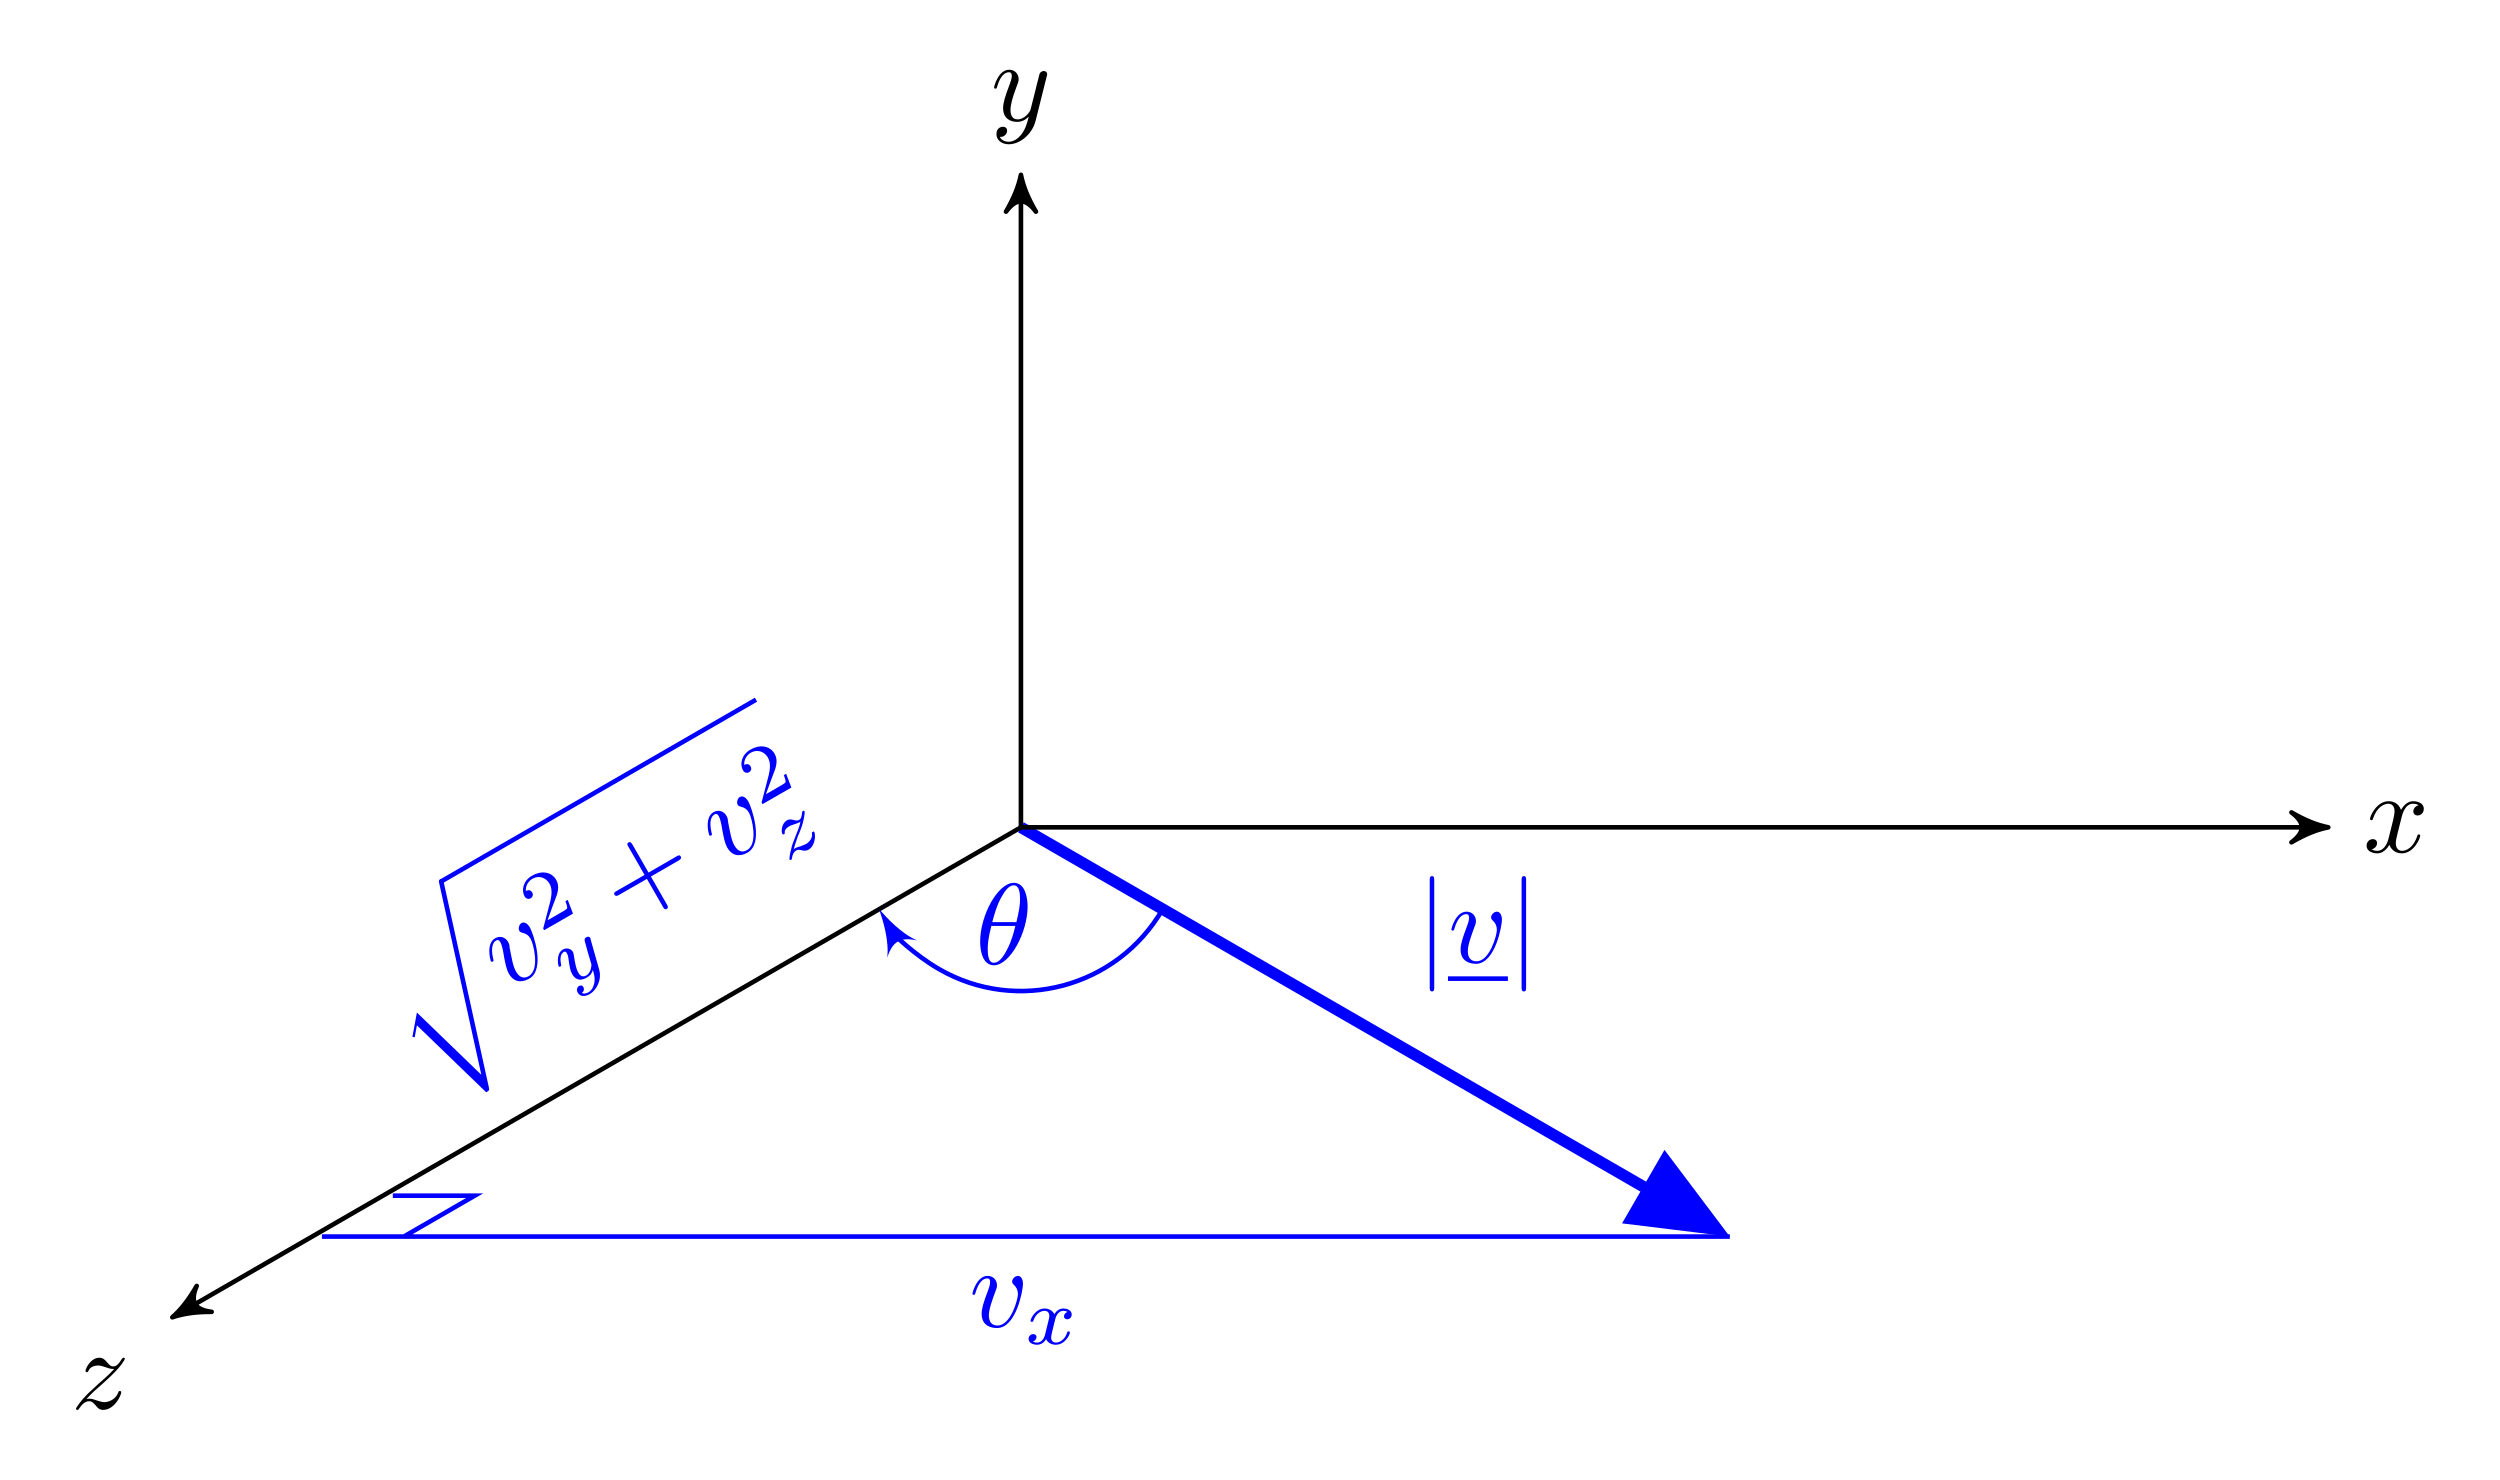
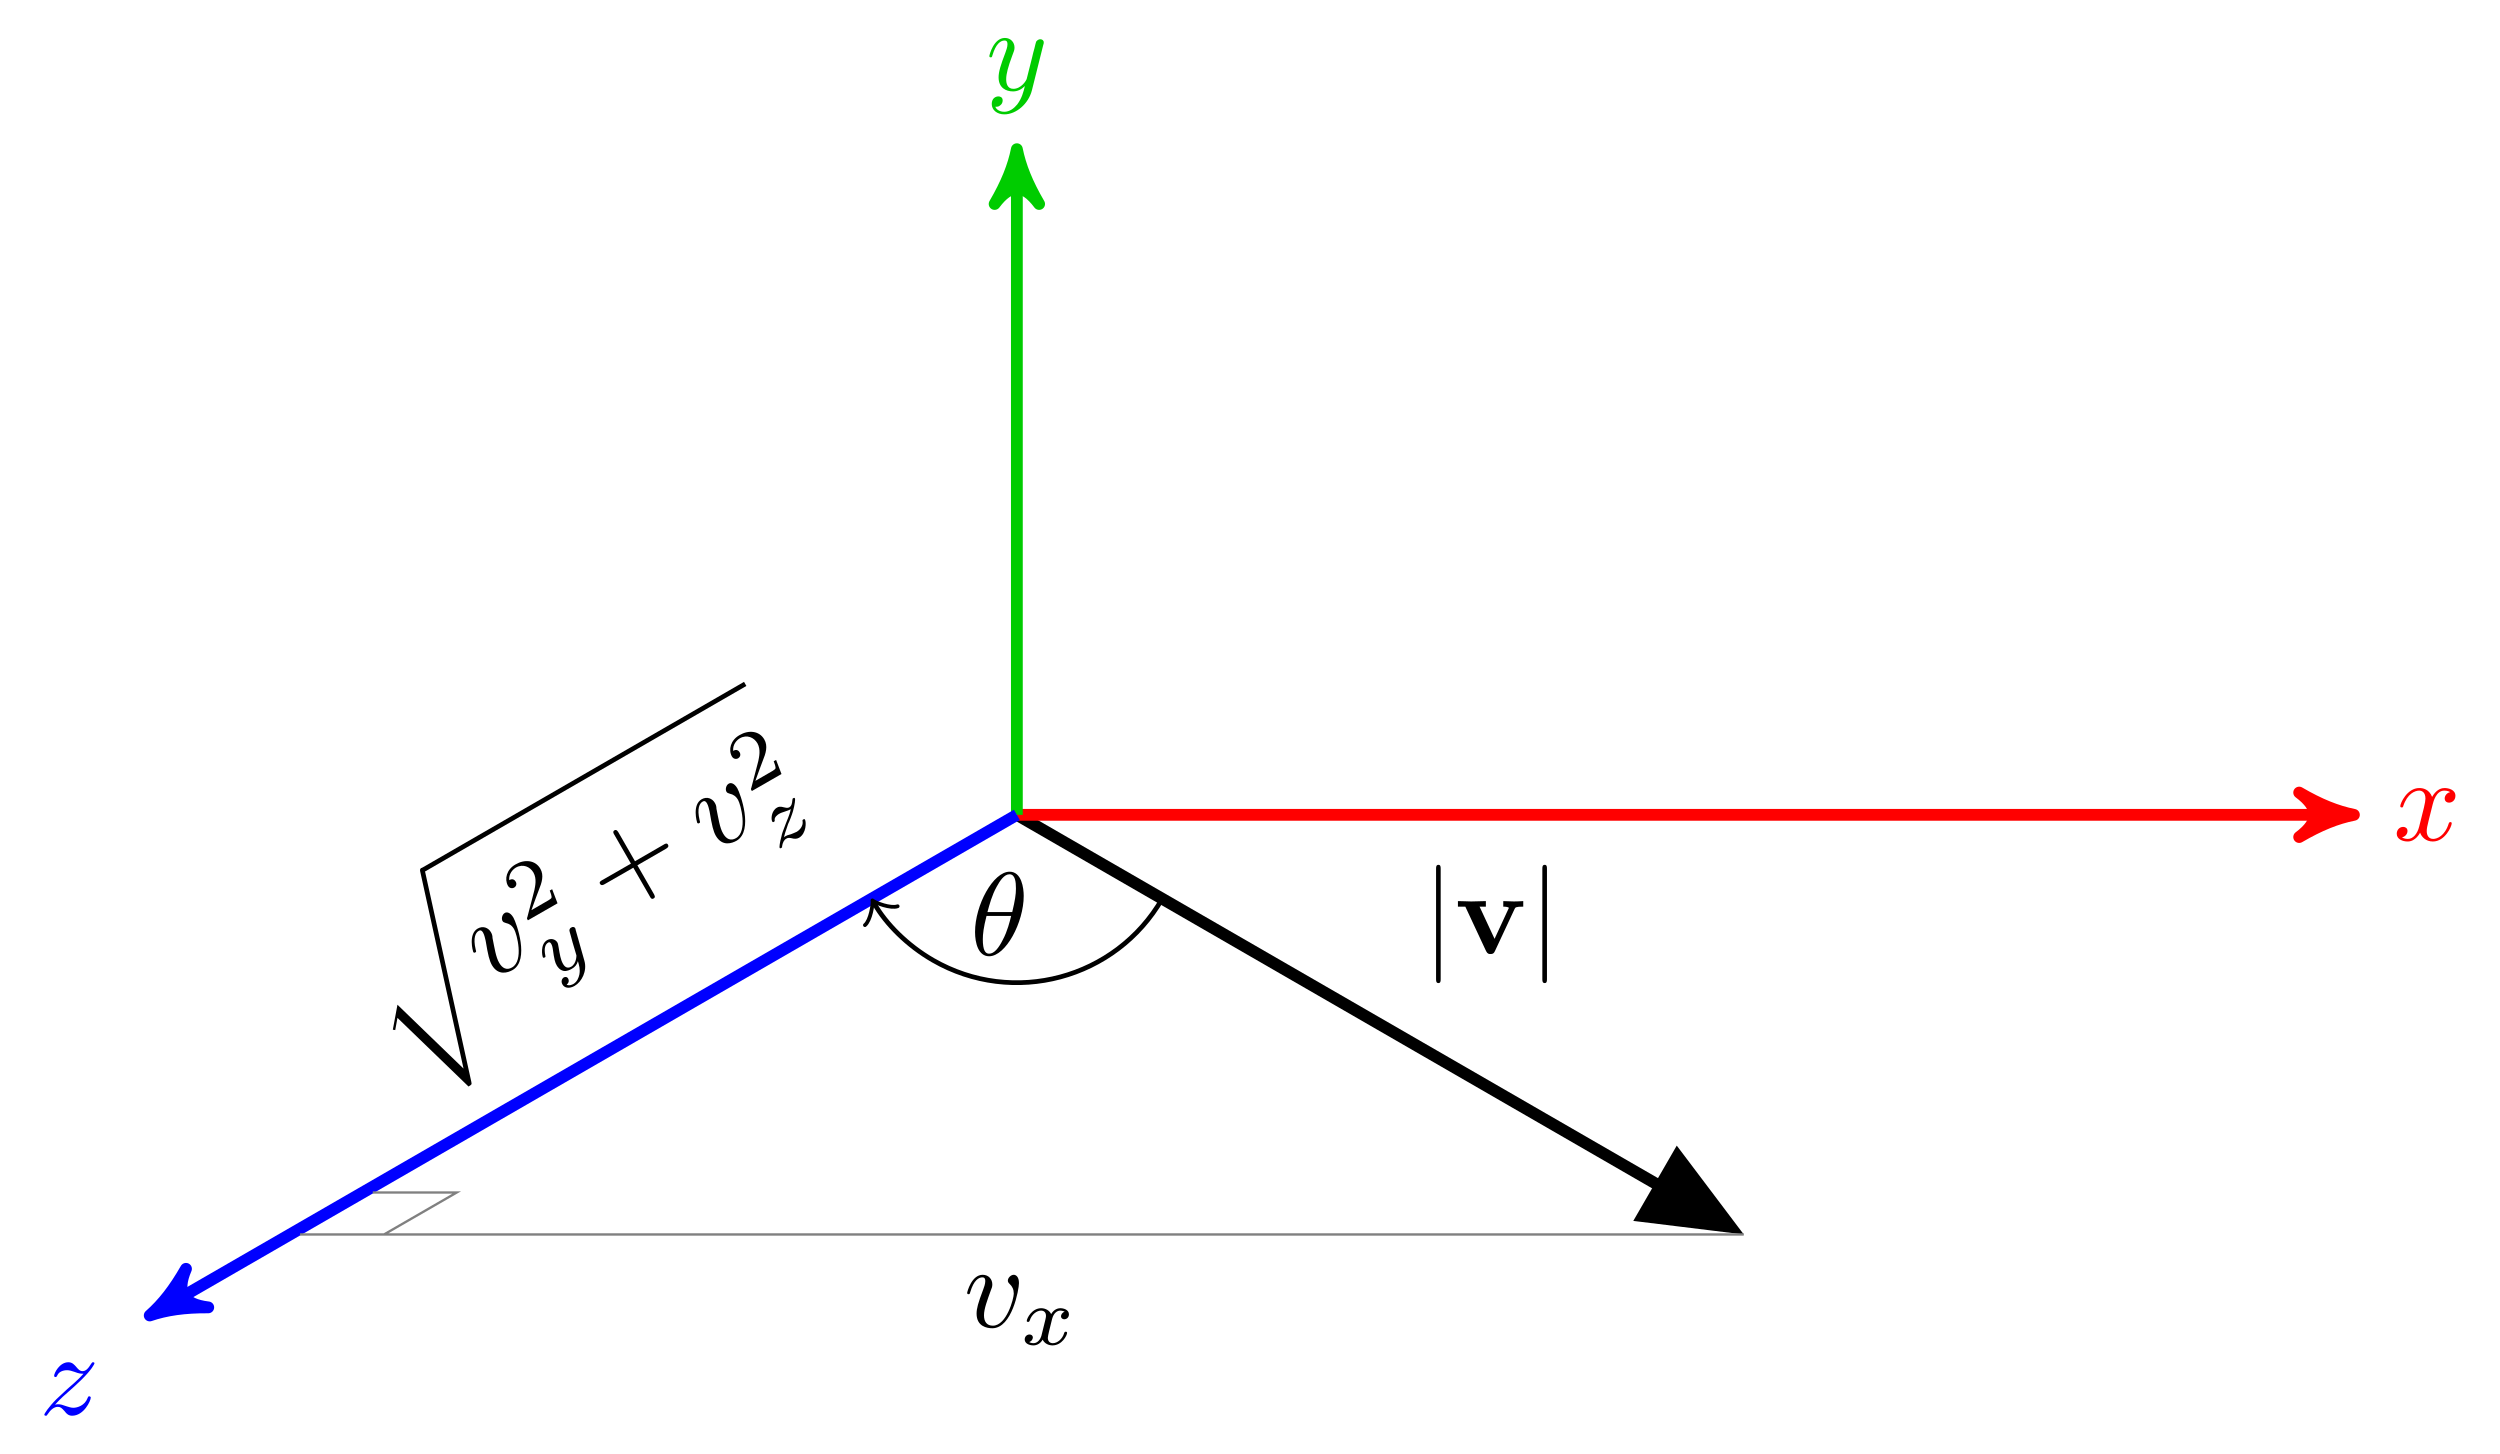
- <svg xmlns="http://www.w3.org/2000/svg" xmlns:xlink="http://www.w3.org/1999/xlink" width="216.447" height="128.112" viewBox="0 0 216.447 128.112">
+ <svg xmlns="http://www.w3.org/2000/svg" xmlns:xlink="http://www.w3.org/1999/xlink" width="211.077" height="122.742" viewBox="0 0 211.077 122.742">
  <defs>
    <g>
      <g id="glyph-0-0">
        <path d="M 3.328 -3.016 C 3.391 -3.266 3.625 -4.188 4.312 -4.188 C 4.359 -4.188 4.609 -4.188 4.812 -4.062 C 4.531 -4 4.344 -3.766 4.344 -3.516 C 4.344 -3.359 4.453 -3.172 4.719 -3.172 C 4.938 -3.172 5.25 -3.344 5.25 -3.75 C 5.25 -4.266 4.672 -4.406 4.328 -4.406 C 3.75 -4.406 3.406 -3.875 3.281 -3.656 C 3.031 -4.312 2.5 -4.406 2.203 -4.406 C 1.172 -4.406 0.594 -3.125 0.594 -2.875 C 0.594 -2.766 0.703 -2.766 0.719 -2.766 C 0.797 -2.766 0.828 -2.797 0.844 -2.875 C 1.188 -3.938 1.844 -4.188 2.188 -4.188 C 2.375 -4.188 2.719 -4.094 2.719 -3.516 C 2.719 -3.203 2.547 -2.547 2.188 -1.141 C 2.031 -0.531 1.672 -0.109 1.234 -0.109 C 1.172 -0.109 0.953 -0.109 0.734 -0.234 C 0.984 -0.297 1.203 -0.5 1.203 -0.781 C 1.203 -1.047 0.984 -1.125 0.844 -1.125 C 0.531 -1.125 0.297 -0.875 0.297 -0.547 C 0.297 -0.094 0.781 0.109 1.219 0.109 C 1.891 0.109 2.25 -0.594 2.266 -0.641 C 2.391 -0.281 2.75 0.109 3.344 0.109 C 4.375 0.109 4.938 -1.172 4.938 -1.422 C 4.938 -1.531 4.859 -1.531 4.828 -1.531 C 4.734 -1.531 4.719 -1.484 4.688 -1.422 C 4.359 -0.344 3.688 -0.109 3.375 -0.109 C 2.984 -0.109 2.828 -0.422 2.828 -0.766 C 2.828 -0.984 2.875 -1.203 2.984 -1.641 Z M 3.328 -3.016 " />
      </g>
      <g id="glyph-0-1">
        <path d="M 4.844 -3.797 C 4.891 -3.938 4.891 -3.953 4.891 -4.031 C 4.891 -4.203 4.75 -4.297 4.594 -4.297 C 4.5 -4.297 4.344 -4.234 4.25 -4.094 C 4.234 -4.031 4.141 -3.734 4.109 -3.547 C 4.031 -3.297 3.969 -3.016 3.906 -2.75 L 3.453 -0.953 C 3.422 -0.812 2.984 -0.109 2.328 -0.109 C 1.828 -0.109 1.719 -0.547 1.719 -0.922 C 1.719 -1.375 1.891 -2 2.219 -2.875 C 2.375 -3.281 2.422 -3.391 2.422 -3.594 C 2.422 -4.031 2.109 -4.406 1.609 -4.406 C 0.656 -4.406 0.297 -2.953 0.297 -2.875 C 0.297 -2.766 0.391 -2.766 0.406 -2.766 C 0.516 -2.766 0.516 -2.797 0.562 -2.953 C 0.844 -3.891 1.234 -4.188 1.578 -4.188 C 1.656 -4.188 1.828 -4.188 1.828 -3.875 C 1.828 -3.625 1.719 -3.359 1.656 -3.172 C 1.25 -2.109 1.078 -1.547 1.078 -1.078 C 1.078 -0.188 1.703 0.109 2.297 0.109 C 2.688 0.109 3.016 -0.062 3.297 -0.344 C 3.172 0.172 3.047 0.672 2.656 1.203 C 2.391 1.531 2.016 1.828 1.562 1.828 C 1.422 1.828 0.969 1.797 0.797 1.406 C 0.953 1.406 1.094 1.406 1.219 1.281 C 1.328 1.203 1.422 1.062 1.422 0.875 C 1.422 0.562 1.156 0.531 1.062 0.531 C 0.828 0.531 0.5 0.688 0.5 1.172 C 0.5 1.672 0.938 2.047 1.562 2.047 C 2.578 2.047 3.609 1.141 3.891 0.016 Z M 4.844 -3.797 " />
      </g>
      <g id="glyph-0-2">
        <path d="M 1.328 -0.828 C 1.859 -1.406 2.156 -1.656 2.516 -1.969 C 2.516 -1.969 3.125 -2.5 3.484 -2.859 C 4.438 -3.781 4.656 -4.266 4.656 -4.312 C 4.656 -4.406 4.562 -4.406 4.547 -4.406 C 4.469 -4.406 4.453 -4.391 4.391 -4.297 C 4.094 -3.812 3.891 -3.656 3.656 -3.656 C 3.406 -3.656 3.297 -3.812 3.141 -3.984 C 2.953 -4.203 2.781 -4.406 2.453 -4.406 C 1.703 -4.406 1.25 -3.484 1.25 -3.266 C 1.25 -3.219 1.281 -3.156 1.359 -3.156 C 1.453 -3.156 1.469 -3.203 1.5 -3.266 C 1.688 -3.734 2.266 -3.734 2.344 -3.734 C 2.547 -3.734 2.734 -3.672 2.969 -3.594 C 3.375 -3.438 3.484 -3.438 3.734 -3.438 C 3.375 -3.016 2.547 -2.297 2.359 -2.141 L 1.453 -1.297 C 0.781 -0.625 0.422 -0.062 0.422 0.016 C 0.422 0.109 0.531 0.109 0.547 0.109 C 0.625 0.109 0.641 0.094 0.703 -0.016 C 0.938 -0.375 1.234 -0.641 1.562 -0.641 C 1.781 -0.641 1.891 -0.547 2.141 -0.266 C 2.297 -0.047 2.484 0.109 2.766 0.109 C 3.766 0.109 4.344 -1.156 4.344 -1.422 C 4.344 -1.469 4.297 -1.531 4.219 -1.531 C 4.125 -1.531 4.109 -1.469 4.078 -1.391 C 3.844 -0.75 3.203 -0.562 2.875 -0.562 C 2.688 -0.562 2.5 -0.625 2.297 -0.688 C 1.953 -0.812 1.797 -0.859 1.594 -0.859 C 1.578 -0.859 1.422 -0.859 1.328 -0.828 Z M 1.328 -0.828 " />
      </g>
      <g id="glyph-0-3">
        <path d="M 4.531 -4.984 C 4.531 -5.641 4.359 -7.031 3.344 -7.031 C 1.953 -7.031 0.422 -4.219 0.422 -1.938 C 0.422 -1 0.703 0.109 1.609 0.109 C 3.016 0.109 4.531 -2.75 4.531 -4.984 Z M 1.469 -3.625 C 1.641 -4.25 1.844 -5.047 2.25 -5.766 C 2.516 -6.25 2.875 -6.812 3.328 -6.812 C 3.812 -6.812 3.875 -6.172 3.875 -5.609 C 3.875 -5.109 3.797 -4.609 3.562 -3.625 Z M 3.469 -3.297 C 3.359 -2.844 3.156 -2 2.766 -1.281 C 2.422 -0.594 2.047 -0.109 1.609 -0.109 C 1.281 -0.109 1.078 -0.406 1.078 -1.328 C 1.078 -1.75 1.141 -2.328 1.391 -3.297 Z M 3.469 -3.297 " />
      </g>
      <g id="glyph-0-4">
        <path d="M 4.672 -3.703 C 4.672 -4.25 4.406 -4.406 4.234 -4.406 C 3.984 -4.406 3.734 -4.141 3.734 -3.922 C 3.734 -3.797 3.781 -3.734 3.891 -3.625 C 4.109 -3.422 4.234 -3.172 4.234 -2.812 C 4.234 -2.391 3.625 -0.109 2.469 -0.109 C 1.953 -0.109 1.719 -0.453 1.719 -0.984 C 1.719 -1.531 2 -2.266 2.297 -3.094 C 2.375 -3.266 2.422 -3.406 2.422 -3.594 C 2.422 -4.031 2.109 -4.406 1.609 -4.406 C 0.672 -4.406 0.297 -2.953 0.297 -2.875 C 0.297 -2.766 0.391 -2.766 0.406 -2.766 C 0.516 -2.766 0.516 -2.797 0.562 -2.953 C 0.859 -3.953 1.281 -4.188 1.578 -4.188 C 1.656 -4.188 1.828 -4.188 1.828 -3.875 C 1.828 -3.625 1.719 -3.344 1.656 -3.172 C 1.219 -2.016 1.094 -1.562 1.094 -1.125 C 1.094 -0.047 1.969 0.109 2.422 0.109 C 4.094 0.109 4.672 -3.188 4.672 -3.703 Z M 4.672 -3.703 " />
      </g>
      <g id="glyph-1-0">
        <path d="M 1.578 -7.125 C 1.578 -7.297 1.578 -7.484 1.391 -7.484 C 1.188 -7.484 1.188 -7.297 1.188 -7.125 L 1.188 2.141 C 1.188 2.312 1.188 2.5 1.391 2.5 C 1.578 2.5 1.578 2.312 1.578 2.141 Z M 1.578 -7.125 " />
      </g>
      <g id="glyph-2-0">
+         <path d="M 5.047 -3.75 C 5.109 -3.891 5.141 -3.953 5.781 -3.953 L 5.781 -4.422 C 5.531 -4.406 5.25 -4.391 5 -4.391 C 4.75 -4.391 4.297 -4.422 4.094 -4.422 L 4.094 -3.953 C 4.281 -3.953 4.562 -3.922 4.562 -3.844 C 4.562 -3.844 4.562 -3.812 4.516 -3.734 L 3.359 -1.234 L 2.094 -3.953 L 2.625 -3.953 L 2.625 -4.422 C 2.297 -4.406 1.406 -4.391 1.391 -4.391 C 1.109 -4.391 0.672 -4.422 0.266 -4.422 L 0.266 -3.953 L 0.891 -3.953 L 2.641 -0.203 C 2.766 0.047 2.891 0.047 3.016 0.047 C 3.188 0.047 3.297 0.016 3.391 -0.203 Z M 5.047 -3.75 " />
+       </g>
+       <g id="glyph-3-0">
        <path d="M 1.734 -0.734 C 1.672 -0.5 1.438 -0.125 1.078 -0.125 C 1.062 -0.125 0.844 -0.125 0.703 -0.219 C 0.984 -0.312 1.016 -0.562 1.016 -0.609 C 1.016 -0.766 0.891 -0.859 0.734 -0.859 C 0.531 -0.859 0.328 -0.703 0.328 -0.438 C 0.328 -0.094 0.719 0.062 1.062 0.062 C 1.391 0.062 1.672 -0.125 1.844 -0.422 C 2.016 -0.062 2.391 0.062 2.672 0.062 C 3.484 0.062 3.906 -0.797 3.906 -1 C 3.906 -1.094 3.812 -1.094 3.797 -1.094 C 3.688 -1.094 3.688 -1.047 3.656 -0.969 C 3.516 -0.484 3.094 -0.125 2.703 -0.125 C 2.422 -0.125 2.281 -0.312 2.281 -0.578 C 2.281 -0.766 2.453 -1.391 2.641 -2.172 C 2.781 -2.703 3.094 -2.875 3.328 -2.875 C 3.344 -2.875 3.547 -2.875 3.703 -2.781 C 3.484 -2.719 3.391 -2.516 3.391 -2.391 C 3.391 -2.25 3.516 -2.141 3.672 -2.141 C 3.828 -2.141 4.062 -2.266 4.062 -2.562 C 4.062 -2.953 3.609 -3.078 3.344 -3.078 C 2.984 -3.078 2.703 -2.844 2.562 -2.578 C 2.438 -2.859 2.109 -3.078 1.719 -3.078 C 0.938 -3.078 0.5 -2.219 0.5 -2 C 0.5 -1.922 0.594 -1.922 0.609 -1.922 C 0.703 -1.922 0.703 -1.938 0.75 -2.031 C 0.922 -2.578 1.359 -2.875 1.703 -2.875 C 1.938 -2.875 2.125 -2.75 2.125 -2.422 C 2.125 -2.281 2.031 -1.938 1.969 -1.688 Z M 1.734 -0.734 " />
      </g>
-       <g id="glyph-3-0">
+       <g id="glyph-4-0">
        <path d="M 12.016 11.578 L 6.438 6.188 L 6.047 8.297 L 6.25 8.328 L 6.438 7.297 L 12.438 13.094 C 12.719 12.922 12.719 12.922 12.672 12.688 L 8.766 -5.062 C 8.734 -5.219 8.719 -5.234 8.719 -5.25 C 8.656 -5.344 8.531 -5.406 8.438 -5.344 C 8.297 -5.266 8.344 -5.125 8.375 -4.984 Z M 12.016 11.578 " />
      </g>
-       <g id="glyph-4-0">
+       <g id="glyph-5-0">
        <path d="M 2.203 -5.531 C 1.922 -6.016 1.609 -6.016 1.469 -5.922 C 1.25 -5.797 1.172 -5.438 1.281 -5.25 C 1.344 -5.141 1.422 -5.125 1.562 -5.078 C 1.859 -5.016 2.094 -4.859 2.266 -4.547 C 2.484 -4.172 3.094 -1.906 2.094 -1.328 C 1.641 -1.062 1.266 -1.25 1 -1.719 C 0.719 -2.188 0.609 -2.969 0.438 -3.812 C 0.438 -4.016 0.391 -4.156 0.297 -4.312 C 0.078 -4.688 -0.375 -4.859 -0.812 -4.609 C -1.625 -4.141 -1.219 -2.703 -1.188 -2.625 C -1.125 -2.531 -1.031 -2.578 -1.016 -2.594 C -0.922 -2.641 -0.938 -2.672 -0.984 -2.844 C -1.219 -3.844 -0.984 -4.266 -0.734 -4.406 C -0.656 -4.453 -0.516 -4.531 -0.359 -4.266 C -0.234 -4.047 -0.188 -3.75 -0.141 -3.578 C 0.062 -2.359 0.172 -1.906 0.391 -1.516 C 0.938 -0.594 1.75 -0.891 2.141 -1.109 C 3.594 -1.953 2.453 -5.094 2.203 -5.531 Z M 2.203 -5.531 " />
      </g>
-       <g id="glyph-5-0">
+       <g id="glyph-6-0">
        <path d="M 2.422 -2.844 L 2.219 -2.734 C 2.281 -2.578 2.422 -2.203 2.359 -2.109 C 2.344 -2.031 1.875 -1.766 1.781 -1.719 L 0.672 -1.078 C 1 -1.984 1.109 -2.297 1.297 -2.781 C 1.547 -3.391 1.75 -4.016 1.422 -4.578 C 1 -5.312 0.094 -5.391 -0.672 -4.938 C -1.422 -4.516 -1.625 -3.703 -1.312 -3.141 C -1.141 -2.844 -0.844 -2.938 -0.781 -2.984 C -0.641 -3.062 -0.531 -3.266 -0.656 -3.484 C -0.719 -3.594 -0.891 -3.797 -1.203 -3.609 C -1.25 -4.141 -0.922 -4.5 -0.641 -4.672 C -0.031 -5.016 0.562 -4.734 0.844 -4.25 C 1.141 -3.719 0.984 -3.094 0.922 -2.766 L 0.328 -0.484 C 0.281 -0.391 0.281 -0.375 0.375 -0.219 L 2.875 -1.656 Z M 2.422 -2.844 " />
      </g>
-       <g id="glyph-6-0">
+       <g id="glyph-7-0">
        <path d="M 2.047 -4.203 C 2.031 -4.312 2.031 -4.328 2 -4.359 C 1.938 -4.484 1.781 -4.484 1.688 -4.422 C 1.609 -4.391 1.516 -4.312 1.516 -4.156 C 1.516 -4.094 1.594 -3.891 1.625 -3.75 L 1.781 -3.172 C 1.828 -3.016 2.078 -2.141 2.109 -2.062 C 2.109 -2.062 2.125 -1.375 1.672 -1.109 C 1.25 -0.859 1.031 -1.25 0.969 -1.359 C 0.781 -1.688 0.703 -2.141 0.609 -2.719 C 0.562 -2.953 0.562 -3.047 0.5 -3.156 C 0.328 -3.438 -0.047 -3.531 -0.375 -3.344 C -0.969 -2.984 -0.781 -2 -0.719 -1.891 C -0.672 -1.828 -0.594 -1.875 -0.562 -1.891 C -0.484 -1.938 -0.5 -1.953 -0.516 -2.047 C -0.641 -2.641 -0.531 -3 -0.281 -3.141 C -0.188 -3.203 -0.094 -3.172 -0.016 -3.031 C 0.062 -2.891 0.094 -2.734 0.109 -2.641 C 0.234 -1.719 0.297 -1.469 0.453 -1.203 C 0.516 -1.109 0.672 -0.828 1.031 -0.75 C 1.297 -0.703 1.578 -0.844 1.734 -0.938 C 1.984 -1.078 2.156 -1.281 2.234 -1.578 C 2.344 -1.188 2.438 -0.906 2.359 -0.453 C 2.297 -0.172 2.172 0.172 1.844 0.359 C 1.797 0.375 1.516 0.547 1.281 0.406 C 1.578 0.188 1.422 -0.094 1.406 -0.109 C 1.297 -0.297 1.109 -0.234 1.047 -0.203 C 0.906 -0.125 0.766 0.125 0.938 0.406 C 1.109 0.703 1.516 0.766 1.953 0.516 C 2.562 0.172 3.031 -0.75 2.781 -1.609 Z M 2.047 -4.203 " />
      </g>
-       <g id="glyph-6-1">
+       <g id="glyph-7-1">
        <path d="M 0.719 -1.109 C 0.781 -1.359 0.828 -1.531 1.078 -2.25 C 1.172 -2.422 1.406 -3.031 1.484 -3.312 C 1.641 -3.875 1.688 -4.328 1.656 -4.391 C 1.609 -4.484 1.547 -4.438 1.516 -4.422 C 1.453 -4.391 1.438 -4.359 1.438 -4.281 C 1.406 -3.906 1.344 -3.75 1.188 -3.656 C 1.125 -3.625 1.031 -3.562 0.75 -3.641 C 0.422 -3.734 0.266 -3.703 0.141 -3.625 C -0.359 -3.344 -0.375 -2.625 -0.266 -2.453 C -0.234 -2.375 -0.172 -2.391 -0.125 -2.422 C -0.047 -2.469 -0.047 -2.484 -0.062 -2.578 C -0.094 -2.828 0.219 -3.047 0.312 -3.094 C 0.469 -3.188 0.641 -3.234 0.734 -3.266 C 1.109 -3.391 1.156 -3.406 1.297 -3.5 C 1.25 -3.234 1.203 -3.062 0.891 -2.297 C 0.625 -1.625 0.547 -1.391 0.516 -1.203 C 0.359 -0.656 0.328 -0.266 0.359 -0.219 C 0.391 -0.156 0.484 -0.203 0.5 -0.219 C 0.562 -0.25 0.578 -0.266 0.562 -0.328 C 0.609 -0.656 0.719 -0.891 0.922 -1 C 1 -1.047 1.078 -1.094 1.328 -1.047 C 1.625 -0.969 1.797 -0.969 2 -1.078 C 2.625 -1.453 2.609 -2.406 2.5 -2.609 C 2.453 -2.688 2.391 -2.641 2.359 -2.625 C 2.281 -2.578 2.281 -2.547 2.297 -2.469 C 2.359 -2.109 2.094 -1.75 1.797 -1.578 C 1.656 -1.5 1.484 -1.453 1.312 -1.375 C 1 -1.297 0.953 -1.266 0.844 -1.203 C 0.828 -1.203 0.75 -1.156 0.719 -1.109 Z M 0.719 -1.109 " />
      </g>
-       <g id="glyph-7-0">
+       <g id="glyph-8-0">
        <path d="M 2.391 -4.016 L 4.797 -5.406 C 4.922 -5.484 5.078 -5.578 4.969 -5.766 C 4.875 -5.922 4.719 -5.828 4.594 -5.75 L 2.188 -4.359 L 0.797 -6.781 C 0.719 -6.906 0.625 -7.062 0.453 -6.969 C 0.281 -6.859 0.375 -6.703 0.453 -6.578 L 1.844 -4.156 L -0.578 -2.766 C -0.688 -2.703 -0.859 -2.609 -0.766 -2.453 C -0.656 -2.266 -0.484 -2.359 -0.375 -2.422 L 2.047 -3.812 L 3.438 -1.391 C 3.5 -1.266 3.594 -1.109 3.766 -1.219 C 3.938 -1.312 3.844 -1.469 3.781 -1.594 Z M 2.391 -4.016 " />
      </g>
    </g>
+     <clipPath id="clip-0">
+       <path clip-rule="nonzero" d="M 0 54 L 100 54 L 100 122.742 L 0 122.742 Z M 0 54 " />
+     </clipPath>
  </defs>
-   <path fill="none" stroke-width="0.996" stroke-linecap="butt" stroke-linejoin="miter" stroke="rgb(0%, 0%, 100%)" stroke-opacity="1" stroke-miterlimit="10" d="M -0 0.001 L 59.945 -34.608 " transform="matrix(1, 0, 0, -1, 88.391, 71.63)" />
-   <path fill-rule="nonzero" fill="rgb(0%, 0%, 100%)" fill-opacity="1" stroke-width="0.996" stroke-linecap="butt" stroke-linejoin="miter" stroke="rgb(0%, 0%, 100%)" stroke-opacity="1" stroke-miterlimit="10" d="M -6.504 2.922 L 0.374 0 L -6.505 -2.92 Z M -6.504 2.922 " transform="matrix(0.86601, 0.49998, 0.49998, -0.86601, 148.3359, 106.2391)" />
-   <path fill="none" stroke-width="0.399" stroke-linecap="butt" stroke-linejoin="miter" stroke="rgb(0%, 0%, 0%)" stroke-opacity="1" stroke-miterlimit="10" d="M -0 0.001 L 112.39 0.001 " transform="matrix(1, 0, 0, -1, 88.391, 71.63)" />
-   <path fill-rule="nonzero" fill="rgb(0%, 0%, 0%)" fill-opacity="1" stroke-width="0.399" stroke-linecap="butt" stroke-linejoin="round" stroke="rgb(0%, 0%, 0%)" stroke-opacity="1" stroke-miterlimit="10" d="M 0.796 0.001 C -0.2 0.2 -1.196 0.599 -2.391 1.294 C -1.196 0.4 -1.196 -0.397 -2.391 -1.296 C -1.196 -0.597 -0.2 -0.198 0.796 0.001 Z M 0.796 0.001 " transform="matrix(1, 0, 0, -1, 200.782, 71.63)" />
+   <path fill="none" stroke-width="0.996" stroke-linecap="butt" stroke-linejoin="miter" stroke="rgb(0%, 0%, 0%)" stroke-opacity="1" stroke-miterlimit="10" d="M 0 -0.002 L 59.946 -34.607 " transform="matrix(1, 0, 0, -1, 85.855, 68.795)" />
+   <path fill-rule="nonzero" fill="rgb(0%, 0%, 0%)" fill-opacity="1" stroke-width="0.996" stroke-linecap="butt" stroke-linejoin="miter" stroke="rgb(0%, 0%, 0%)" stroke-opacity="1" stroke-miterlimit="10" d="M -6.505 2.918 L 0.374 0.002 L -6.505 -2.919 Z M -6.505 2.918 " transform="matrix(0.86601, 0.49998, 0.49998, -0.86601, 145.7999, 103.4041)" />
+   <path fill="none" stroke-width="0.996" stroke-linecap="butt" stroke-linejoin="miter" stroke="rgb(100%, 0%, 0%)" stroke-opacity="1" stroke-miterlimit="10" d="M 0 -0.002 L 111.735 -0.002 " transform="matrix(1, 0, 0, -1, 85.855, 68.795)" />
+   <path fill-rule="nonzero" fill="rgb(100%, 0%, 0%)" fill-opacity="1" stroke-width="0.996" stroke-linecap="butt" stroke-linejoin="round" stroke="rgb(100%, 0%, 0%)" stroke-opacity="1" stroke-miterlimit="10" d="M 1.154 -0.002 C -0.288 0.287 -1.733 0.865 -3.467 1.877 C -1.733 0.576 -1.733 -0.576 -3.467 -1.877 C -1.733 -0.865 -0.288 -0.287 1.154 -0.002 Z M 1.154 -0.002 " transform="matrix(1, 0, 0, -1, 197.5884, 68.795)" />
+   <g fill="rgb(100%, 0%, 0%)" fill-opacity="1">
+     <use xlink:href="#glyph-0-0" x="202.063" y="70.94" />
+   </g>
+   <path fill="none" stroke-width="0.996" stroke-linecap="butt" stroke-linejoin="miter" stroke="rgb(0%, 79.999%, 0%)" stroke-opacity="1" stroke-miterlimit="10" d="M 0 -0.002 L 0 55.041 " transform="matrix(1, 0, 0, -1, 85.855, 68.795)" />
+   <path fill-rule="nonzero" fill="rgb(0%, 79.999%, 0%)" fill-opacity="1" stroke-width="0.996" stroke-linecap="butt" stroke-linejoin="round" stroke="rgb(0%, 79.999%, 0%)" stroke-opacity="1" stroke-miterlimit="10" d="M 1.158 -0 C -0.288 0.289 -1.733 0.867 -3.467 1.878 C -1.733 0.578 -1.733 -0.579 -3.467 -1.879 C -1.733 -0.868 -0.288 -0.29 1.158 -0 Z M 1.158 -0 " transform="matrix(0, -1, -1, 0, 85.855, 13.7552)" />
+   <g fill="rgb(0%, 79.999%, 0%)" fill-opacity="1">
+     <use xlink:href="#glyph-0-1" x="83.234" y="7.609" />
+   </g>
+   <g clip-path="url(#clip-0)">
+     <path fill="none" stroke-width="0.996" stroke-linecap="butt" stroke-linejoin="miter" stroke="rgb(0%, 0%, 100%)" stroke-opacity="1" stroke-miterlimit="10" d="M 0 -0.002 L -72.214 -41.693 " transform="matrix(1, 0, 0, -1, 85.855, 68.795)" />
+   </g>
+   <path fill-rule="nonzero" fill="rgb(0%, 0%, 100%)" fill-opacity="1" stroke-width="0.996" stroke-linecap="butt" stroke-linejoin="round" stroke="rgb(0%, 0%, 100%)" stroke-opacity="1" stroke-miterlimit="10" d="M 1.154 0.001 C -0.29 0.289 -1.734 0.866 -3.467 1.88 C -1.734 0.577 -1.733 -0.578 -3.467 -1.878 C -1.733 -0.867 -0.289 -0.289 1.154 0.001 Z M 1.154 0.001 " transform="matrix(-0.86601, 0.49998, 0.49998, 0.86601, 13.63988, 110.4883)" />
+   <g fill="rgb(0%, 0%, 100%)" fill-opacity="1">
+     <use xlink:href="#glyph-0-2" x="3.32" y="119.422" />
+   </g>
+   <path fill="none" stroke-width="0.199" stroke-linecap="butt" stroke-linejoin="miter" stroke="rgb(50%, 50%, 50%)" stroke-opacity="1" stroke-miterlimit="10" d="M 61.372 -35.432 L -60.519 -35.432 L -53.433 -35.432 L -47.296 -31.889 L -54.382 -31.889 " transform="matrix(1, 0, 0, -1, 85.855, 68.795)" />
+   <path fill="none" stroke-width="0.399" stroke-linecap="butt" stroke-linejoin="miter" stroke="rgb(0%, 0%, 0%)" stroke-opacity="1" stroke-miterlimit="10" d="M 12.274 -7.088 C 8.36 -13.865 -0.308 -16.189 -7.085 -12.275 C -9.242 -11.029 -11.031 -9.24 -12.046 -7.482 " transform="matrix(1, 0, 0, -1, 85.855, 68.795)" />
+   <path fill="none" stroke-width="0.319" stroke-linecap="round" stroke-linejoin="round" stroke="rgb(0%, 0%, 0%)" stroke-opacity="1" stroke-miterlimit="10" d="M -1.194 1.593 C -1.097 0.995 0.001 0.1 0.299 -0 C -0.001 -0.098 -1.096 -0.994 -1.195 -1.596 " transform="matrix(-0.49995, -0.86604, -0.86604, 0.49995, 73.80959, 76.27858)" />
  <g fill="rgb(0%, 0%, 0%)" fill-opacity="1">
-     <use xlink:href="#glyph-0-0" x="204.599" y="73.774" />
+     <use xlink:href="#glyph-0-3" x="81.902" y="80.629" />
  </g>
-   <path fill="none" stroke-width="0.399" stroke-linecap="butt" stroke-linejoin="miter" stroke="rgb(0%, 0%, 0%)" stroke-opacity="1" stroke-miterlimit="10" d="M -0 0.001 L -0 55.696 " transform="matrix(1, 0, 0, -1, 88.391, 71.63)" />
-   <path fill-rule="nonzero" fill="rgb(0%, 0%, 0%)" fill-opacity="1" stroke-width="0.399" stroke-linecap="butt" stroke-linejoin="round" stroke="rgb(0%, 0%, 0%)" stroke-opacity="1" stroke-miterlimit="10" d="M 0.796 0 C -0.2 0.2 -1.196 0.598 -2.392 1.293 C -1.196 0.399 -1.196 -0.398 -2.392 -1.296 C -1.196 -0.597 -0.2 -0.199 0.796 0 Z M 0.796 0 " transform="matrix(0, -1, -1, 0, 88.391, 15.93264)" />
  <g fill="rgb(0%, 0%, 0%)" fill-opacity="1">
-     <use xlink:href="#glyph-0-1" x="85.77" y="10.444" />
+     <use xlink:href="#glyph-1-0" x="120.06" y="80.502" />
  </g>
-   <path fill="none" stroke-width="0.399" stroke-linecap="butt" stroke-linejoin="miter" stroke="rgb(0%, 0%, 0%)" stroke-opacity="1" stroke-miterlimit="10" d="M -0 0.001 L -72.786 -42.022 " transform="matrix(1, 0, 0, -1, 88.391, 71.63)" />
-   <path fill-rule="nonzero" fill="rgb(0%, 0%, 0%)" fill-opacity="1" stroke-width="0.399" stroke-linecap="butt" stroke-linejoin="round" stroke="rgb(0%, 0%, 0%)" stroke-opacity="1" stroke-miterlimit="10" d="M 0.796 0.001 C -0.199 0.201 -1.197 0.597 -2.391 1.295 C -1.195 0.397 -1.194 -0.398 -2.392 -1.293 C -1.197 -0.599 -0.2 -0.2 0.796 0.001 Z M 0.796 0.001 " transform="matrix(-0.86601, 0.49998, 0.49998, 0.86601, 15.60641, 113.6521)" />
  <g fill="rgb(0%, 0%, 0%)" fill-opacity="1">
-     <use xlink:href="#glyph-0-2" x="6.154" y="121.958" />
+     <use xlink:href="#glyph-2-0" x="122.828" y="80.502" />
  </g>
-   <path fill="none" stroke-width="0.399" stroke-linecap="butt" stroke-linejoin="miter" stroke="rgb(0%, 0%, 100%)" stroke-opacity="1" stroke-miterlimit="10" d="M 61.375 -35.432 L -60.52 -35.432 L -53.43 -35.432 L -47.293 -31.89 L -54.383 -31.89 " transform="matrix(1, 0, 0, -1, 88.391, 71.63)" />
-   <path fill="none" stroke-width="0.399" stroke-linecap="butt" stroke-linejoin="miter" stroke="rgb(0%, 0%, 100%)" stroke-opacity="1" stroke-miterlimit="10" d="M 12.273 -7.085 C 8.359 -13.866 -0.309 -16.186 -7.086 -12.276 C -9.243 -11.03 -11.032 -9.241 -11.079 -9.159 " transform="matrix(1, 0, 0, -1, 88.391, 71.63)" />
-   <path fill-rule="nonzero" fill="rgb(0%, 0%, 100%)" fill-opacity="1" d="M 76.117 78.715 C 76.441 79.68 76.992 81.43 76.816 82.914 C 77.266 81.504 77.957 81.105 79.402 81.422 C 78.027 80.832 76.789 79.48 76.117 78.715 Z M 76.117 78.715 " />
-   <g fill="rgb(0%, 0%, 100%)" fill-opacity="1">
-     <use xlink:href="#glyph-0-3" x="84.438" y="83.464" />
+   <g fill="rgb(0%, 0%, 0%)" fill-opacity="1">
+     <use xlink:href="#glyph-1-0" x="129.033" y="80.502" />
  </g>
-   <g fill="rgb(0%, 0%, 100%)" fill-opacity="1">
-     <use xlink:href="#glyph-1-0" x="122.596" y="83.337" />
+   <g fill="rgb(0%, 0%, 0%)" fill-opacity="1">
+     <use xlink:href="#glyph-0-4" x="81.36" y="112.037" />
  </g>
-   <g fill="rgb(0%, 0%, 100%)" fill-opacity="1">
-     <use xlink:href="#glyph-0-4" x="125.363" y="83.337" />
+   <g fill="rgb(0%, 0%, 0%)" fill-opacity="1">
+     <use xlink:href="#glyph-3-0" x="86.189" y="113.531" />
  </g>
-   <path fill="none" stroke-width="0.398" stroke-linecap="butt" stroke-linejoin="miter" stroke="rgb(0%, 0%, 100%)" stroke-opacity="1" stroke-miterlimit="10" d="M 0 0.001 L 5.188 0.001 " transform="matrix(1, 0, 0, -1, 125.363, 84.731)" />
-   <g fill="rgb(0%, 0%, 100%)" fill-opacity="1">
-     <use xlink:href="#glyph-1-0" x="130.55" y="83.337" />
+   <g fill="rgb(0%, 0%, 0%)" fill-opacity="1">
+     <use xlink:href="#glyph-4-0" x="27.12" y="78.642" />
  </g>
-   <g fill="rgb(0%, 0%, 100%)" fill-opacity="1">
-     <use xlink:href="#glyph-0-4" x="83.896" y="114.871" />
+   <path fill="none" stroke-width="0.398" stroke-linecap="butt" stroke-linejoin="miter" stroke="rgb(0%, 0%, 0%)" stroke-opacity="1" stroke-miterlimit="10" d="M -0.001 0 L 31.488 0.002 " transform="matrix(0.86603, -0.5, -0.5, -0.86603, 35.64926, 73.4881)" />
+   <g fill="rgb(0%, 0%, 0%)" fill-opacity="1">
+     <use xlink:href="#glyph-5-0" x="41.145" y="83.007" />
  </g>
-   <g fill="rgb(0%, 0%, 100%)" fill-opacity="1">
-     <use xlink:href="#glyph-2-0" x="88.725" y="116.365" />
+   <g fill="rgb(0%, 0%, 0%)" fill-opacity="1">
+     <use xlink:href="#glyph-6-0" x="44.197" y="77.922" />
  </g>
-   <g fill="rgb(0%, 0%, 100%)" fill-opacity="1">
-     <use xlink:href="#glyph-3-0" x="29.657" y="81.476" />
+   <g fill="rgb(0%, 0%, 0%)" fill-opacity="1">
+     <use xlink:href="#glyph-7-0" x="46.559" y="82.726" />
  </g>
-   <path fill="none" stroke-width="0.398" stroke-linecap="butt" stroke-linejoin="miter" stroke="rgb(0%, 0%, 100%)" stroke-opacity="1" stroke-miterlimit="10" d="M -0.001 0.002 L 31.487 0.001 " transform="matrix(0.86603, -0.5, -0.5, -0.86603, 38.18526, 76.3221)" />
-   <g fill="rgb(0%, 0%, 100%)" fill-opacity="1">
-     <use xlink:href="#glyph-4-0" x="43.681" y="85.841" />
+   <g fill="rgb(0%, 0%, 0%)" fill-opacity="1">
+     <use xlink:href="#glyph-8-0" x="51.425" y="77.073" />
  </g>
-   <g fill="rgb(0%, 0%, 100%)" fill-opacity="1">
-     <use xlink:href="#glyph-5-0" x="46.733" y="80.756" />
+   <g fill="rgb(0%, 0%, 0%)" fill-opacity="1">
+     <use xlink:href="#glyph-5-0" x="60.052" y="72.091" />
  </g>
-   <g fill="rgb(0%, 0%, 100%)" fill-opacity="1">
-     <use xlink:href="#glyph-6-0" x="49.095" y="85.56" />
+   <g fill="rgb(0%, 0%, 0%)" fill-opacity="1">
+     <use xlink:href="#glyph-6-0" x="63.106" y="67.006" />
  </g>
-   <g fill="rgb(0%, 0%, 100%)" fill-opacity="1">
-     <use xlink:href="#glyph-7-0" x="53.961" y="79.906" />
-   </g>
-   <g fill="rgb(0%, 0%, 100%)" fill-opacity="1">
-     <use xlink:href="#glyph-4-0" x="62.588" y="74.925" />
-   </g>
-   <g fill="rgb(0%, 0%, 100%)" fill-opacity="1">
-     <use xlink:href="#glyph-5-0" x="65.642" y="69.84" />
-   </g>
-   <g fill="rgb(0%, 0%, 100%)" fill-opacity="1">
-     <use xlink:href="#glyph-6-1" x="68.002" y="74.644" />
+   <g fill="rgb(0%, 0%, 0%)" fill-opacity="1">
+     <use xlink:href="#glyph-7-1" x="65.466" y="71.81" />
  </g>
</svg>
